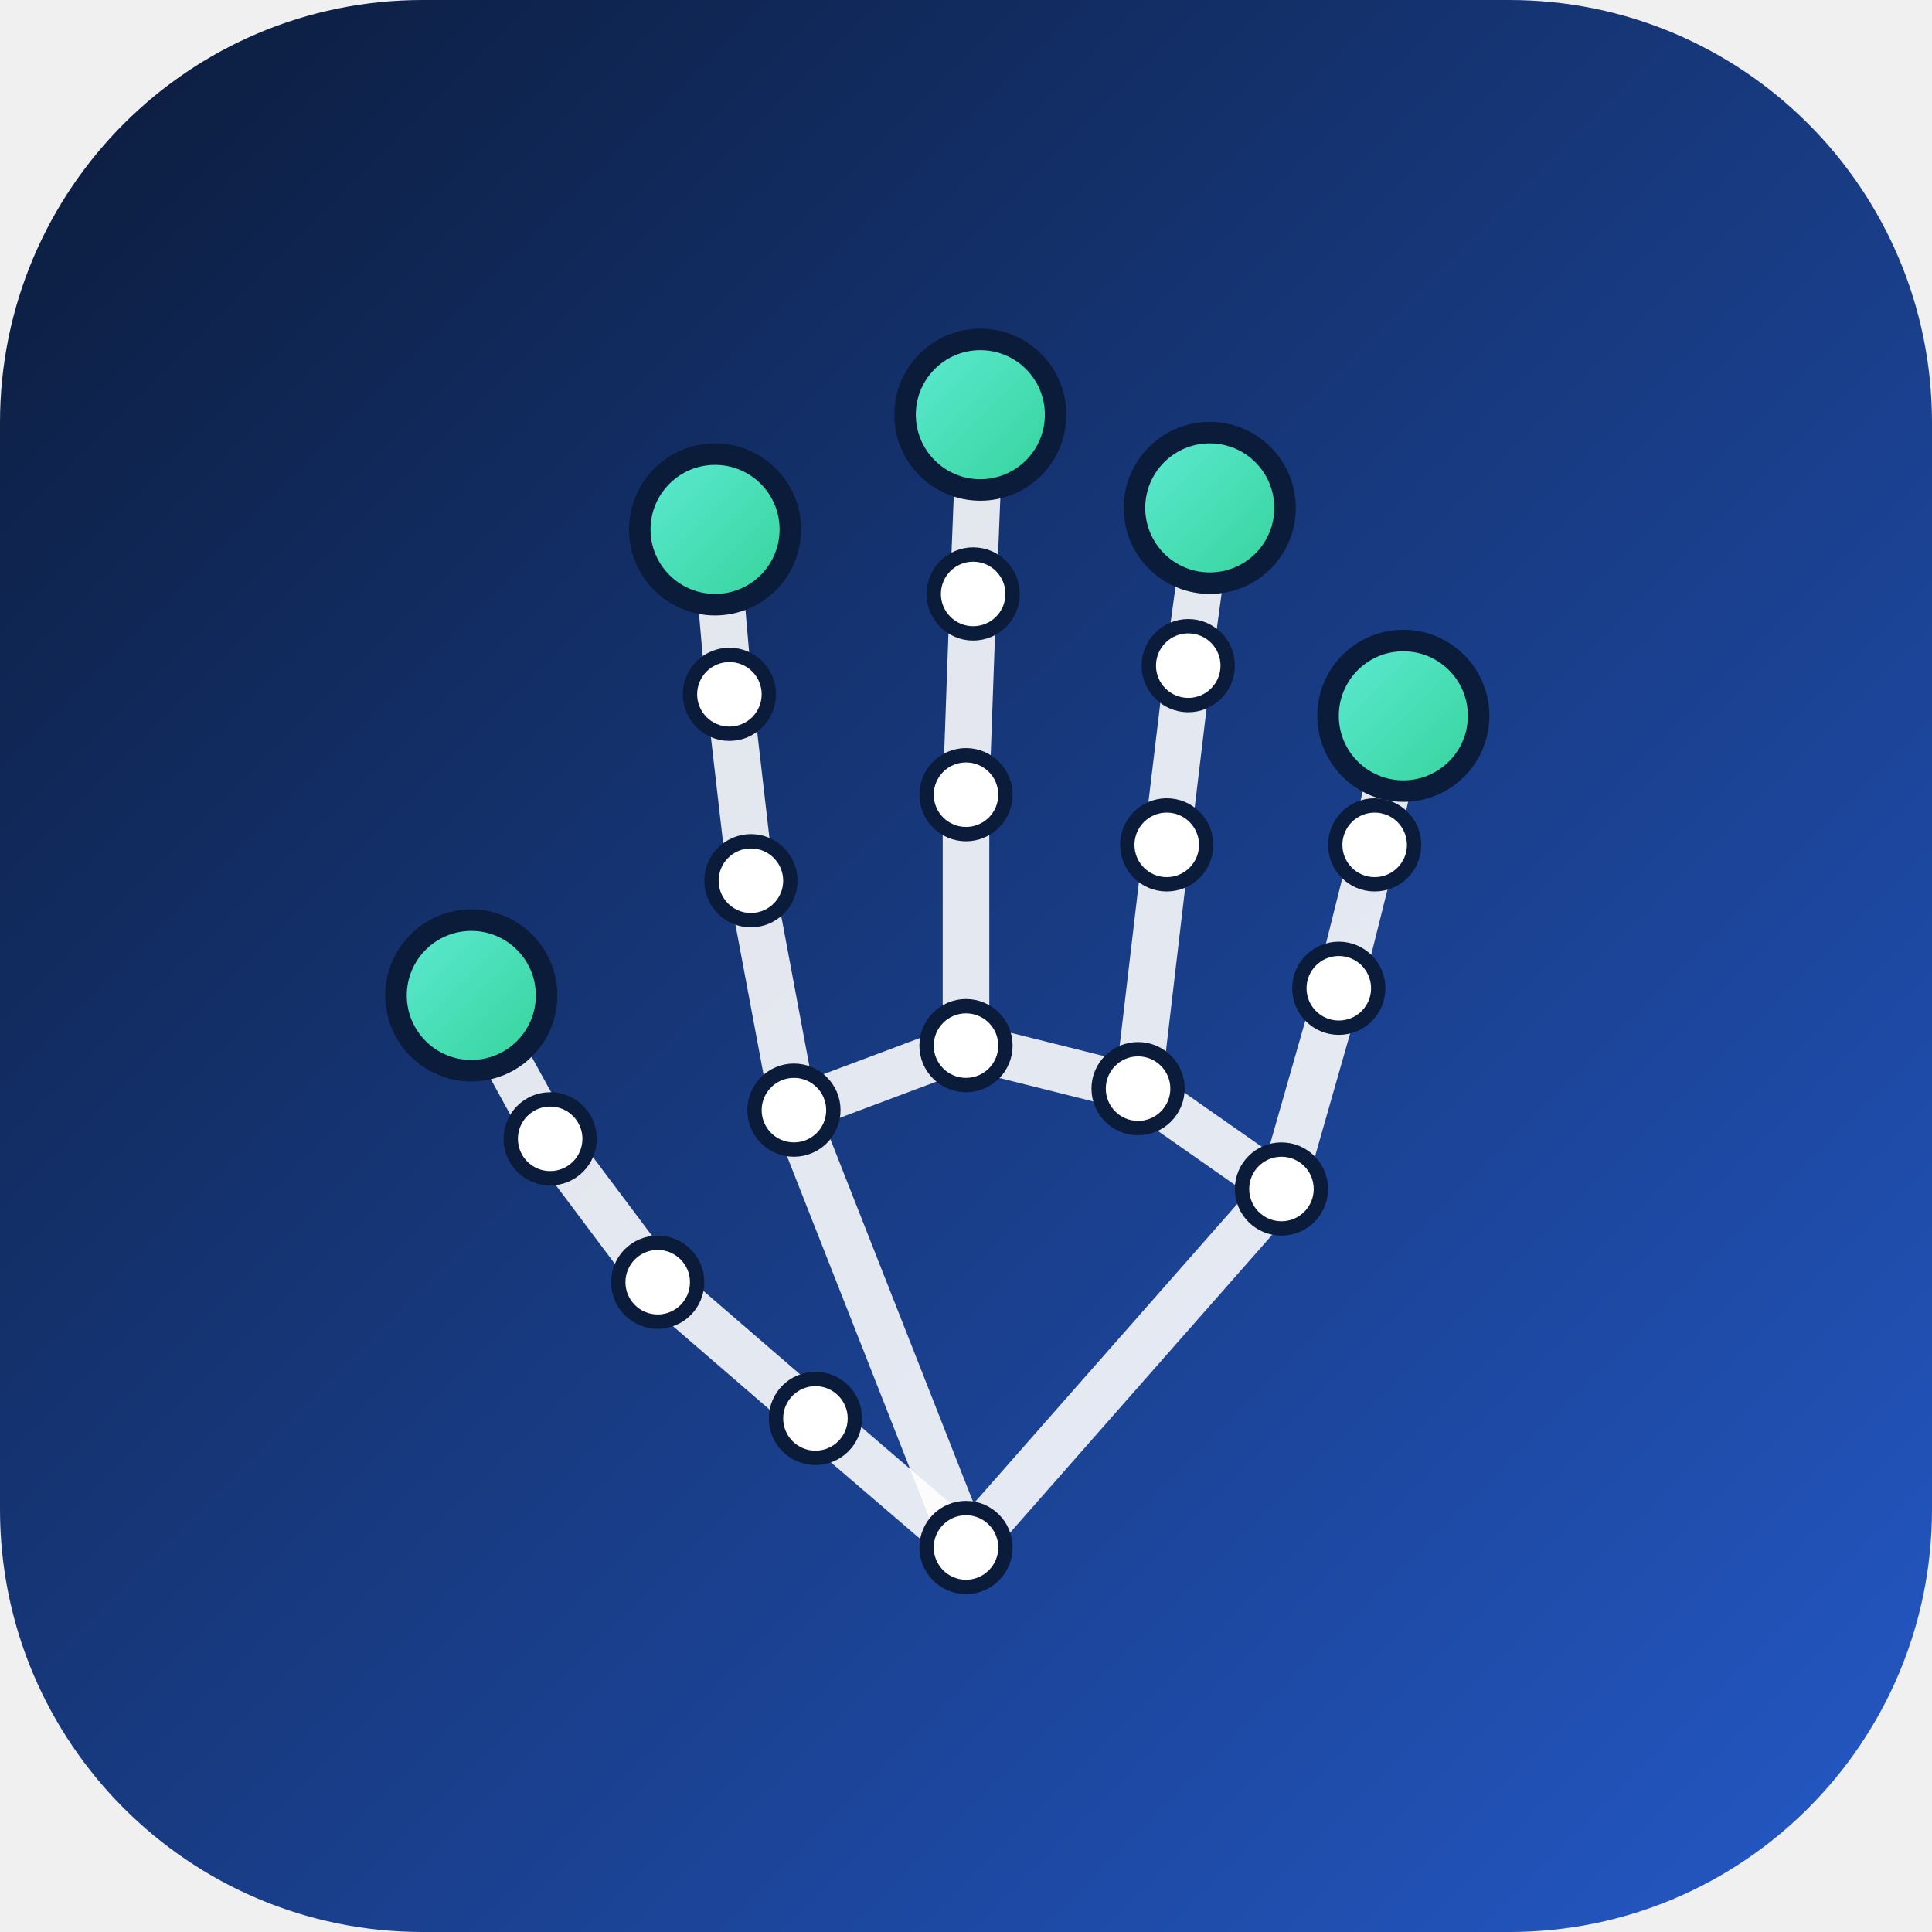
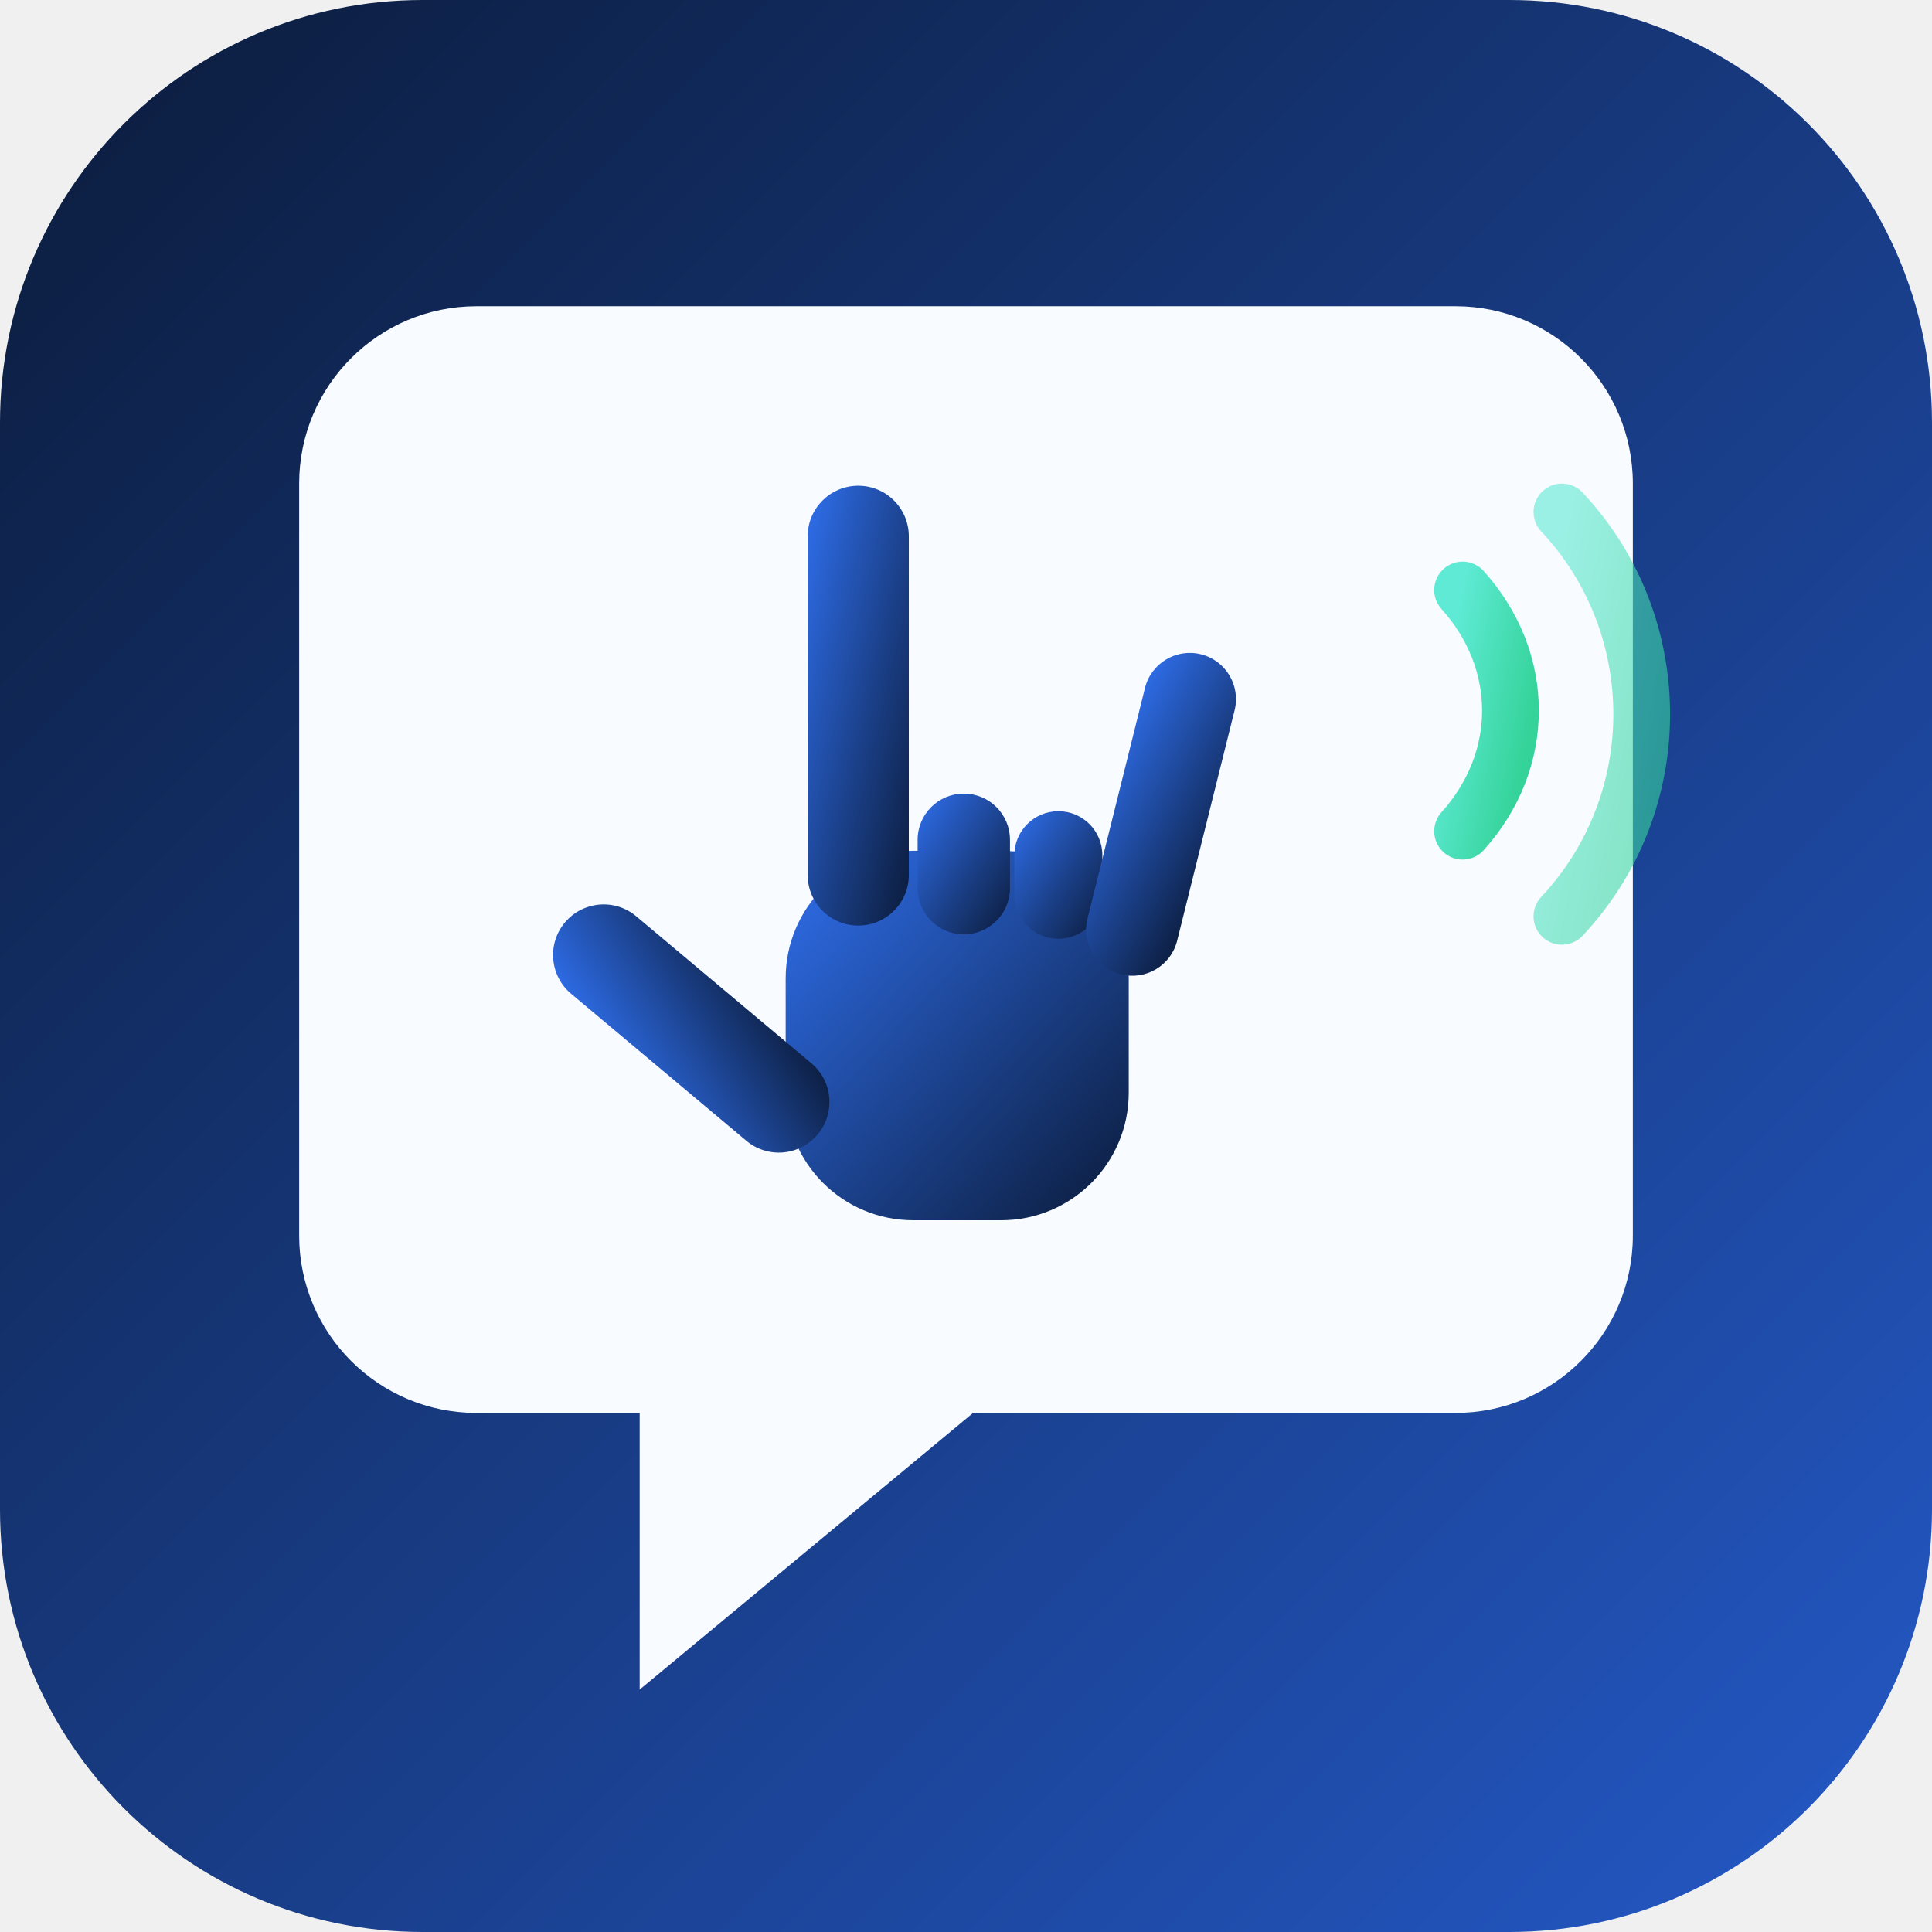
<svg xmlns="http://www.w3.org/2000/svg" viewBox="0 0 512 512">
  <defs>
    <linearGradient id="g" x1="0" y1="0" x2="1" y2="1">
      <stop offset="0" stop-color="#0b1b3a" />
      <stop offset="1" stop-color="#2459c7" />
    </linearGradient>
-     <linearGradient id="t" x1="0" y1="0" x2="1" y2="1">
+     <linearGradient id="h" x1="0" y1="0" x2="1" y2="1">
+       <stop offset="0" stop-color="#2f6fed" />
+       <stop offset="1" stop-color="#0b1b3a" />
+     </linearGradient>
+     <linearGradient id="a" x1="0" y1="0" x2="1" y2="1">
      <stop offset="0" stop-color="#5eead4" />
      <stop offset="1" stop-color="#34d399" />
    </linearGradient>
  </defs>
  <rect width="512" height="512" rx="112" fill="url(#g)" />
-   <g transform="translate(256 260) scale(0.95) translate(-256 -260)">
-     <line x1="256" y1="418" x2="214" y2="382" stroke="#ffffff" stroke-opacity=".88" stroke-width="13" stroke-linecap="round" />
-     <line x1="214" y1="382" x2="170" y2="344" stroke="#ffffff" stroke-opacity=".88" stroke-width="13" stroke-linecap="round" />
-     <line x1="170" y1="344" x2="140" y2="304" stroke="#ffffff" stroke-opacity=".88" stroke-width="13" stroke-linecap="round" />
-     <line x1="140" y1="304" x2="118" y2="264" stroke="#ffffff" stroke-opacity=".88" stroke-width="13" stroke-linecap="round" />
-     <line x1="256" y1="418" x2="208" y2="296" stroke="#ffffff" stroke-opacity=".88" stroke-width="13" stroke-linecap="round" />
-     <line x1="208" y1="296" x2="196" y2="232" stroke="#ffffff" stroke-opacity=".88" stroke-width="13" stroke-linecap="round" />
-     <line x1="196" y1="232" x2="190" y2="180" stroke="#ffffff" stroke-opacity=".88" stroke-width="13" stroke-linecap="round" />
-     <line x1="190" y1="180" x2="186" y2="134" stroke="#ffffff" stroke-opacity=".88" stroke-width="13" stroke-linecap="round" />
-     <line x1="208" y1="296" x2="256" y2="278" stroke="#ffffff" stroke-opacity=".88" stroke-width="13" stroke-linecap="round" />
-     <line x1="256" y1="278" x2="256" y2="208" stroke="#ffffff" stroke-opacity=".88" stroke-width="13" stroke-linecap="round" />
-     <line x1="256" y1="208" x2="258" y2="152" stroke="#ffffff" stroke-opacity=".88" stroke-width="13" stroke-linecap="round" />
-     <line x1="258" y1="152" x2="260" y2="102" stroke="#ffffff" stroke-opacity=".88" stroke-width="13" stroke-linecap="round" />
-     <line x1="256" y1="278" x2="304" y2="290" stroke="#ffffff" stroke-opacity=".88" stroke-width="13" stroke-linecap="round" />
-     <line x1="304" y1="290" x2="312" y2="222" stroke="#ffffff" stroke-opacity=".88" stroke-width="13" stroke-linecap="round" />
-     <line x1="312" y1="222" x2="318" y2="172" stroke="#ffffff" stroke-opacity=".88" stroke-width="13" stroke-linecap="round" />
-     <line x1="318" y1="172" x2="324" y2="128" stroke="#ffffff" stroke-opacity=".88" stroke-width="13" stroke-linecap="round" />
-     <line x1="304" y1="290" x2="344" y2="318" stroke="#ffffff" stroke-opacity=".88" stroke-width="13" stroke-linecap="round" />
-     <line x1="344" y1="318" x2="360" y2="262" stroke="#ffffff" stroke-opacity=".88" stroke-width="13" stroke-linecap="round" />
-     <line x1="360" y1="262" x2="370" y2="222" stroke="#ffffff" stroke-opacity=".88" stroke-width="13" stroke-linecap="round" />
-     <line x1="370" y1="222" x2="378" y2="186" stroke="#ffffff" stroke-opacity=".88" stroke-width="13" stroke-linecap="round" />
-     <line x1="256" y1="418" x2="344" y2="318" stroke="#ffffff" stroke-opacity=".88" stroke-width="13" stroke-linecap="round" />
-     <circle cx="256" cy="418" r="11" fill="#ffffff" stroke="#0b1b3a" stroke-width="4" />
-     <circle cx="214" cy="382" r="11" fill="#ffffff" stroke="#0b1b3a" stroke-width="4" />
-     <circle cx="170" cy="344" r="11" fill="#ffffff" stroke="#0b1b3a" stroke-width="4" />
-     <circle cx="140" cy="304" r="11" fill="#ffffff" stroke="#0b1b3a" stroke-width="4" />
-     <circle cx="118" cy="264" r="21" fill="url(#t)" stroke="#0b1b3a" stroke-width="6" />
-     <circle cx="208" cy="296" r="11" fill="#ffffff" stroke="#0b1b3a" stroke-width="4" />
-     <circle cx="196" cy="232" r="11" fill="#ffffff" stroke="#0b1b3a" stroke-width="4" />
-     <circle cx="190" cy="180" r="11" fill="#ffffff" stroke="#0b1b3a" stroke-width="4" />
-     <circle cx="186" cy="134" r="21" fill="url(#t)" stroke="#0b1b3a" stroke-width="6" />
-     <circle cx="256" cy="278" r="11" fill="#ffffff" stroke="#0b1b3a" stroke-width="4" />
-     <circle cx="256" cy="208" r="11" fill="#ffffff" stroke="#0b1b3a" stroke-width="4" />
-     <circle cx="258" cy="152" r="11" fill="#ffffff" stroke="#0b1b3a" stroke-width="4" />
-     <circle cx="260" cy="102" r="21" fill="url(#t)" stroke="#0b1b3a" stroke-width="6" />
-     <circle cx="304" cy="290" r="11" fill="#ffffff" stroke="#0b1b3a" stroke-width="4" />
-     <circle cx="312" cy="222" r="11" fill="#ffffff" stroke="#0b1b3a" stroke-width="4" />
-     <circle cx="318" cy="172" r="11" fill="#ffffff" stroke="#0b1b3a" stroke-width="4" />
-     <circle cx="324" cy="128" r="21" fill="url(#t)" stroke="#0b1b3a" stroke-width="6" />
-     <circle cx="344" cy="318" r="11" fill="#ffffff" stroke="#0b1b3a" stroke-width="4" />
-     <circle cx="360" cy="262" r="11" fill="#ffffff" stroke="#0b1b3a" stroke-width="4" />
-     <circle cx="370" cy="222" r="11" fill="#ffffff" stroke="#0b1b3a" stroke-width="4" />
-     <circle cx="378" cy="186" r="21" fill="url(#t)" stroke="#0b1b3a" stroke-width="6" />
+   <g transform="translate(256 256) scale(0.94) translate(-256 -256)">
+     <path d="M118 70h276a50 50 0 0 1 50 50v212a50 50 0 0 1-50 50H258l-94 78v-78h-46a50 50 0 0 1-50-50V120a50 50 0 0 1 50-50z" fill="#f8fbff" />
+     <g transform="translate(256 226) scale(.62) translate(-268 -266)" fill="url(#h)">
+       <rect x="186" y="262" width="156" height="168" rx="58" />
+       <rect x="196" y="96" width="46" height="200" rx="23" />
+       <rect x="246" y="236" width="42" height="64" rx="21" />
+       <rect x="290" y="244" width="40" height="58" rx="20" />
+       <g transform="rotate(14 340 300)">
+         <rect x="322" y="168" width="42" height="150" rx="21" />
+       </g>
+       <g transform="rotate(-50 190 360)">
+         <rect x="150" y="238" width="46" height="150" rx="23" />
+       </g>
+     </g>
+     <g fill="none" stroke="url(#a)" stroke-width="16" stroke-linecap="round">
+       <path d="M396 150c18 20 18 48 0 68" />
+       <path d="M424 128c30 32 30 82 0 114" opacity=".6" />
+     </g>
  </g>
</svg>
